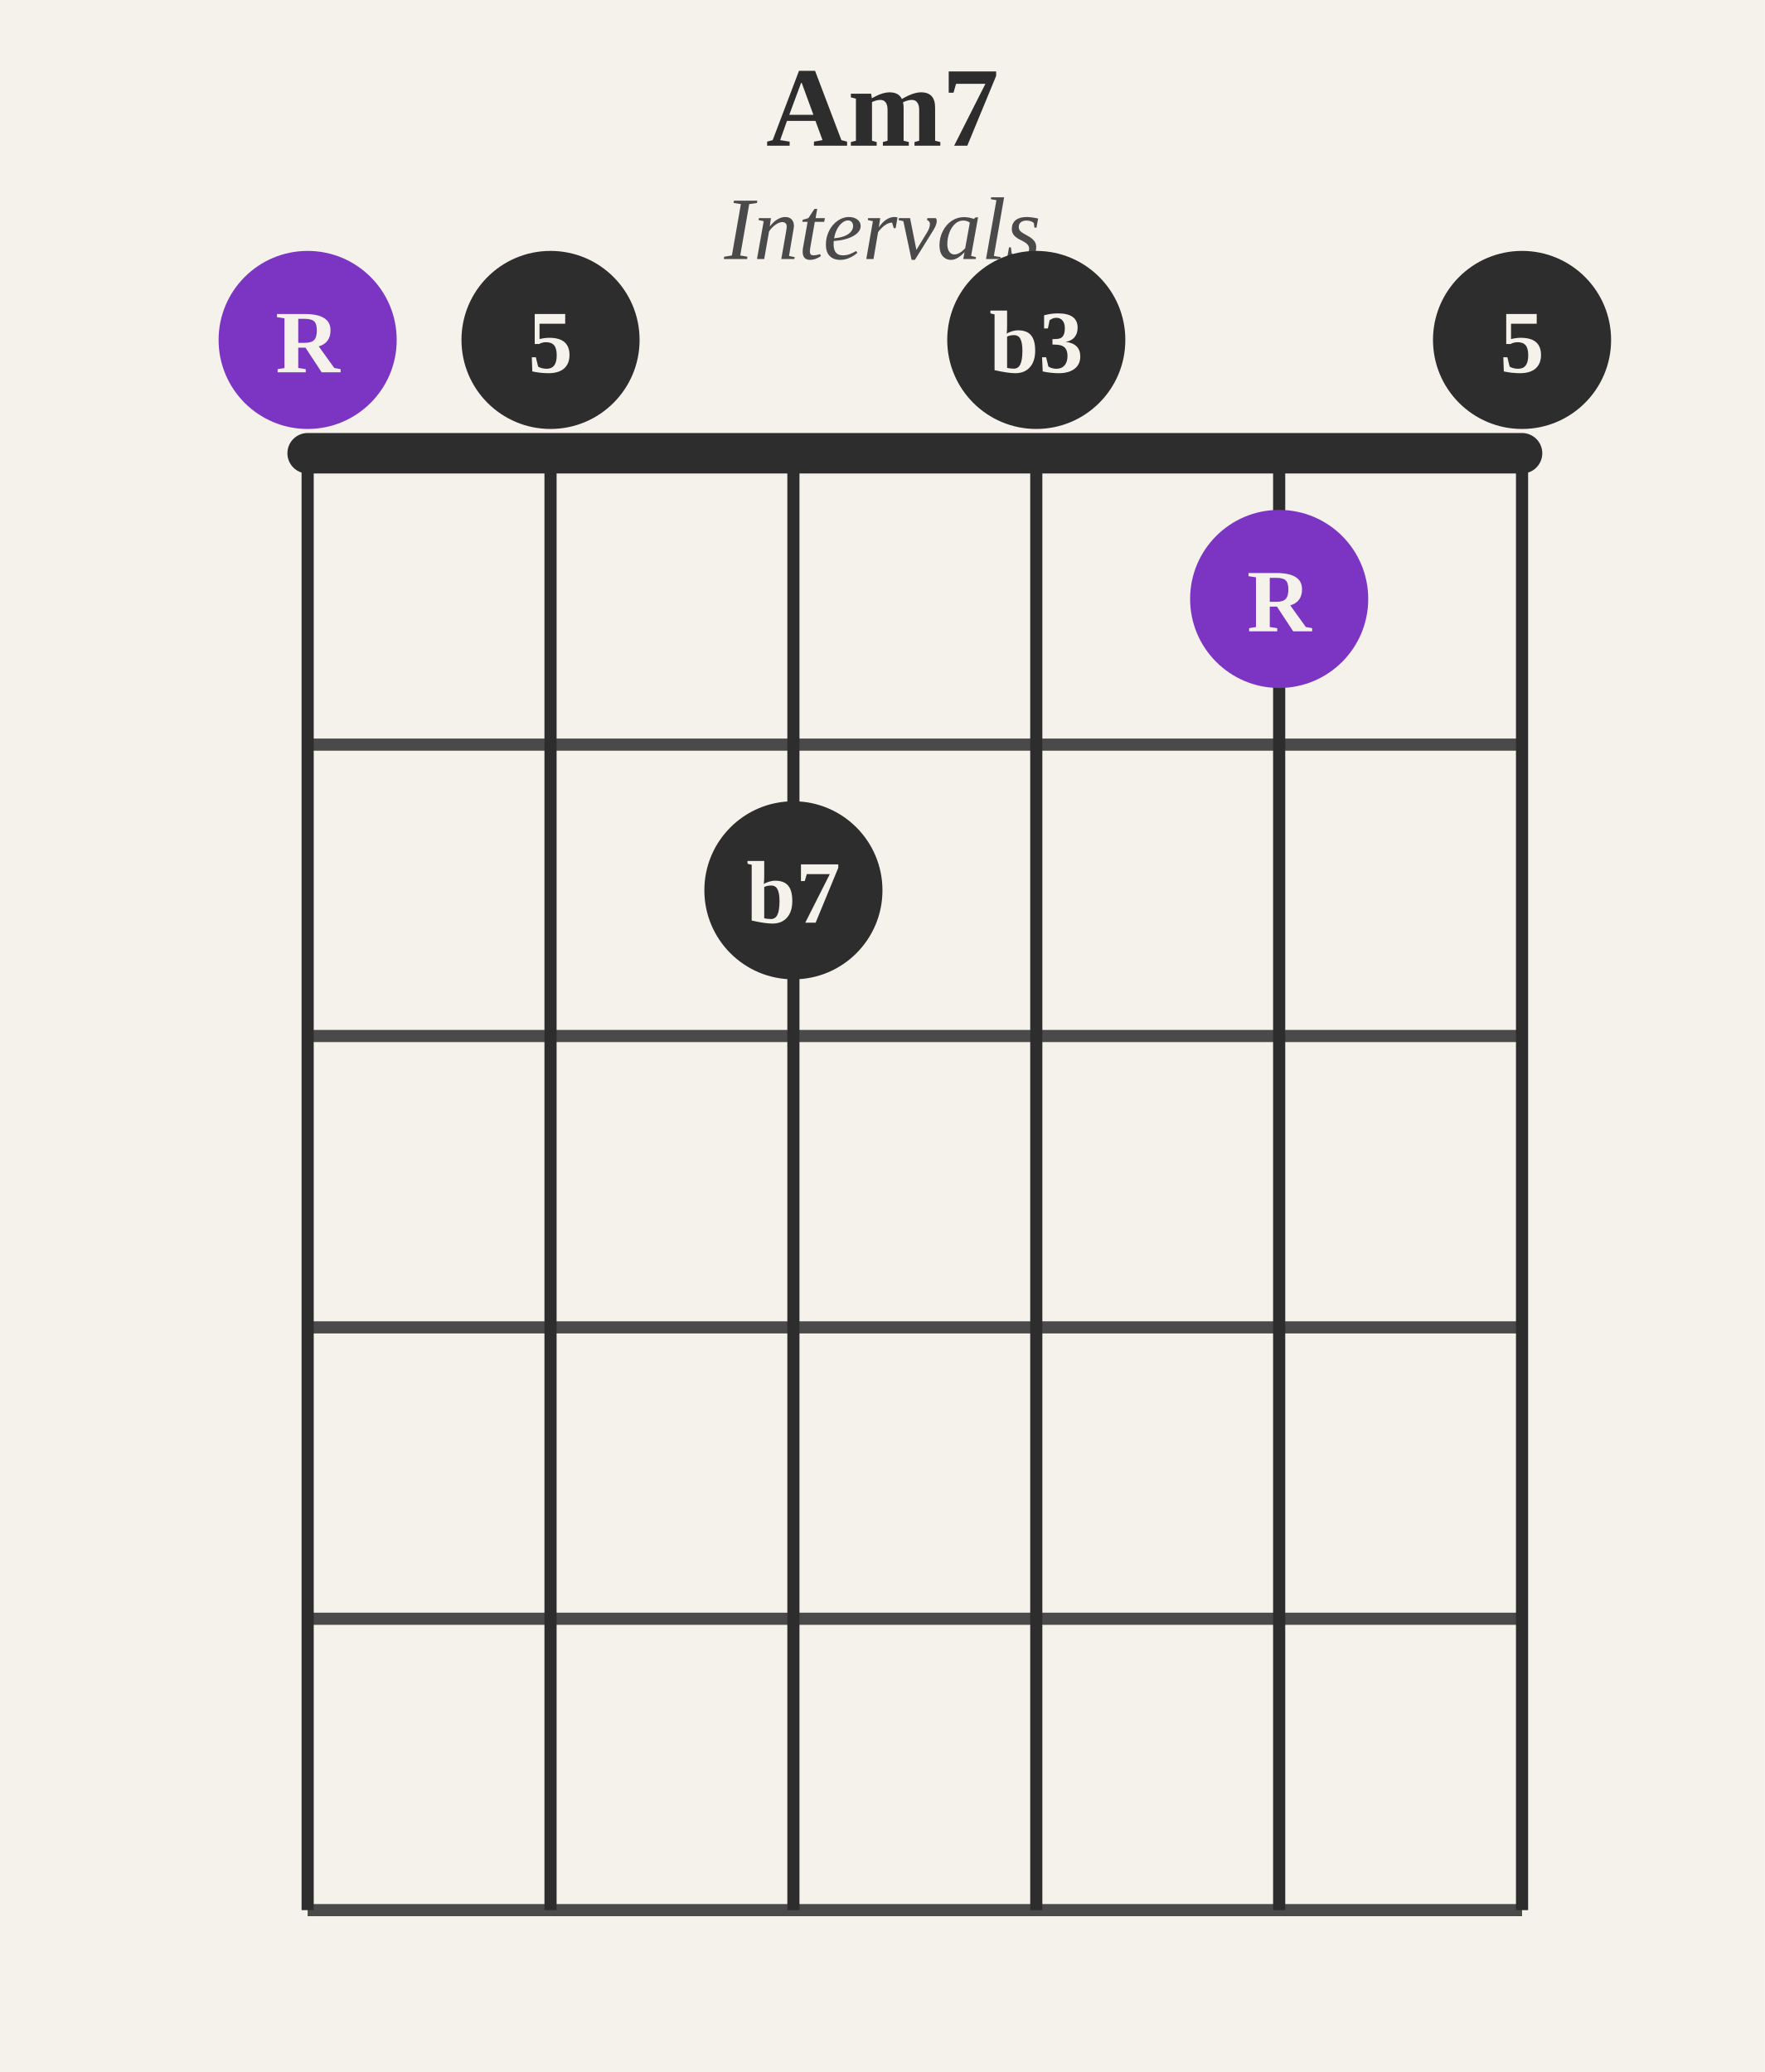
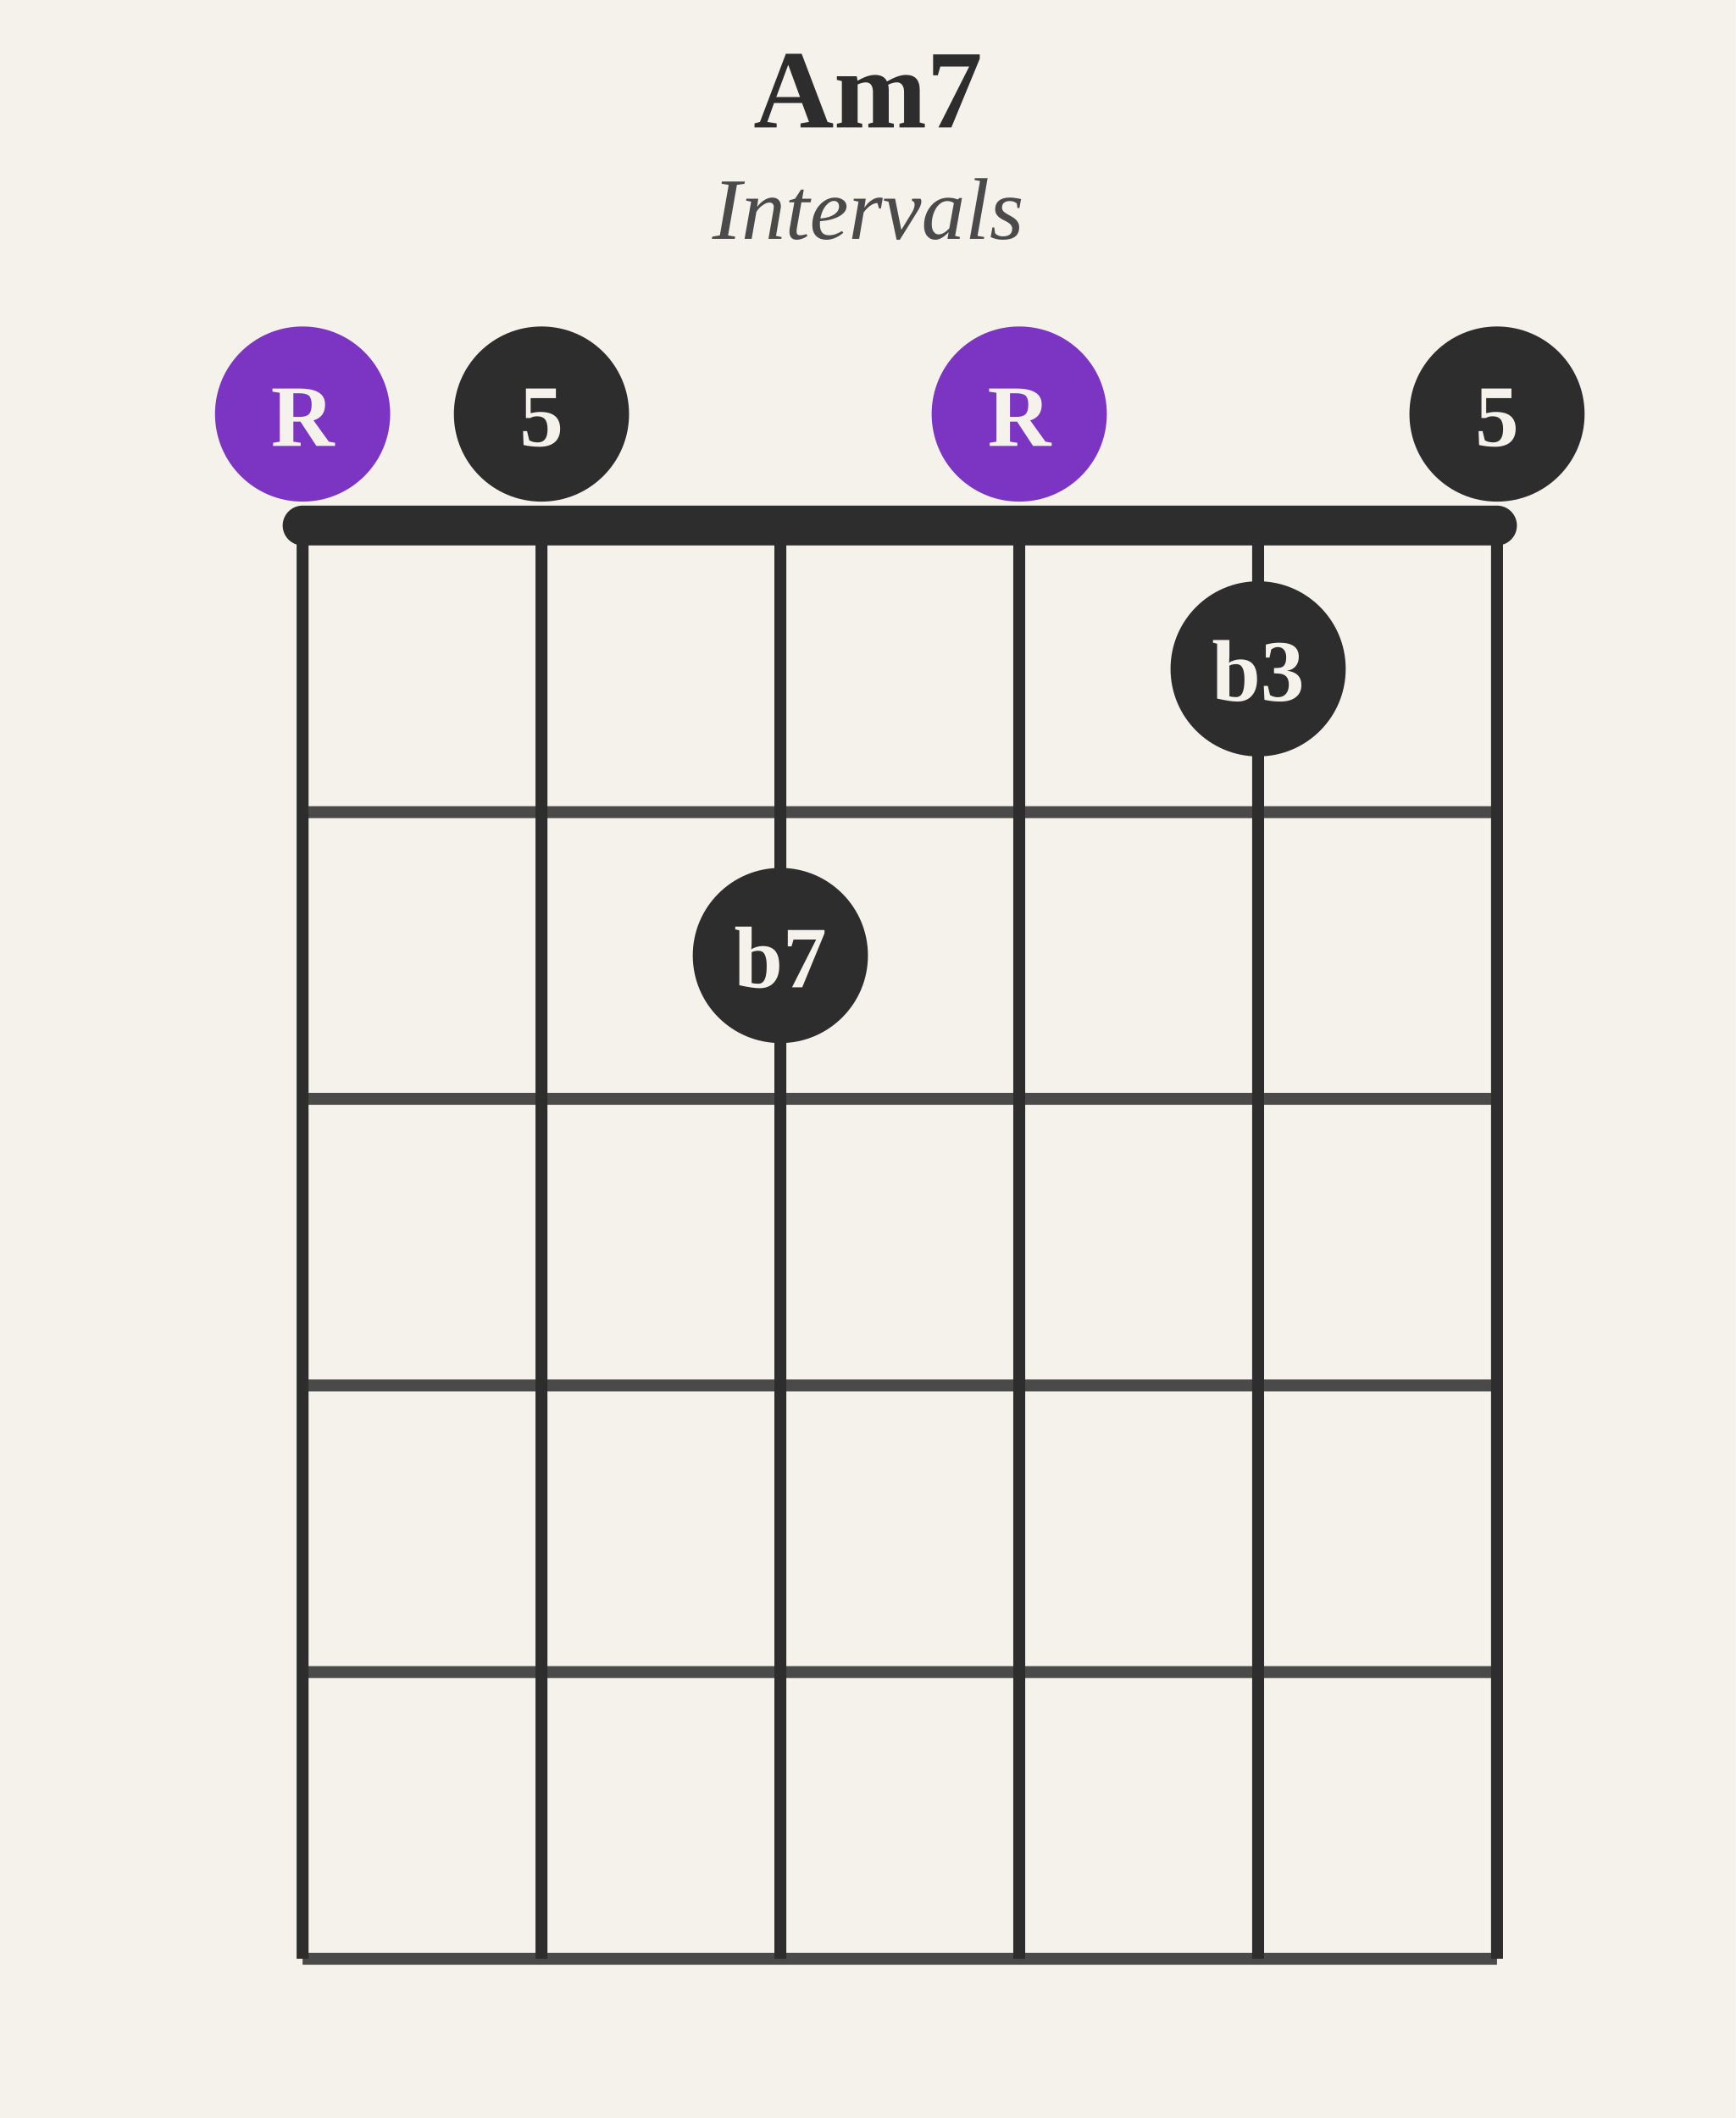
- <svg xmlns="http://www.w3.org/2000/svg" baseProfile="full" height="256" version="1.1" viewBox="0,0,218,256" width="218">
+ <svg xmlns="http://www.w3.org/2000/svg" baseProfile="full" height="266" version="1.1" viewBox="0,0,218,266" width="218">
  <defs />
-   <rect fill="#F5F2EC" height="256" width="218" x="0" y="0" />
-   <text fill="#2D2D2D" font-family="Georgia, &quot;Times New Roman&quot;, serif" font-size="14" font-weight="bold" text-anchor="middle" x="109.0" y="18">Am7</text>
-   <text fill="#4A4A4A" font-family="Georgia, &quot;Times New Roman&quot;, serif" font-size="11" font-style="italic" text-anchor="middle" x="109.0" y="32">Intervals</text>
-   <circle cx="38" cy="42" fill="#7B35C2" r="11" />
-   <text fill="#F5F2EC" font-family="Georgia, &quot;Times New Roman&quot;, serif" font-size="11" font-weight="bold" text-anchor="middle" x="38" y="46">R</text>
-   <circle cx="68" cy="42" fill="#2D2D2D" r="11" />
-   <text fill="#F5F2EC" font-family="Georgia, &quot;Times New Roman&quot;, serif" font-size="11" font-weight="bold" text-anchor="middle" x="68" y="46">5</text>
-   <circle cx="128" cy="42" fill="#2D2D2D" r="11" />
-   <text fill="#F5F2EC" font-family="Georgia, &quot;Times New Roman&quot;, serif" font-size="11" font-weight="bold" text-anchor="middle" x="128" y="46">b3</text>
-   <circle cx="188" cy="42" fill="#2D2D2D" r="11" />
-   <text fill="#F5F2EC" font-family="Georgia, &quot;Times New Roman&quot;, serif" font-size="11" font-weight="bold" text-anchor="middle" x="188" y="46">5</text>
-   <line stroke="#2D2D2D" stroke-linecap="round" stroke-width="5" x1="38" x2="188" y1="56" y2="56" />
-   <line stroke="#4A4A4A" stroke-width="1.5" x1="38" x2="188" y1="92" y2="92" />
-   <line stroke="#4A4A4A" stroke-width="1.5" x1="38" x2="188" y1="128" y2="128" />
-   <line stroke="#4A4A4A" stroke-width="1.5" x1="38" x2="188" y1="164" y2="164" />
-   <line stroke="#4A4A4A" stroke-width="1.5" x1="38" x2="188" y1="200" y2="200" />
-   <line stroke="#4A4A4A" stroke-width="1.5" x1="38" x2="188" y1="236" y2="236" />
-   <line stroke="#2D2D2D" stroke-width="1.5" x1="38" x2="38" y1="56" y2="236" />
-   <line stroke="#2D2D2D" stroke-width="1.5" x1="68" x2="68" y1="56" y2="236" />
-   <line stroke="#2D2D2D" stroke-width="1.5" x1="98" x2="98" y1="56" y2="236" />
-   <line stroke="#2D2D2D" stroke-width="1.5" x1="128" x2="128" y1="56" y2="236" />
-   <line stroke="#2D2D2D" stroke-width="1.5" x1="158" x2="158" y1="56" y2="236" />
-   <line stroke="#2D2D2D" stroke-width="1.5" x1="188" x2="188" y1="56" y2="236" />
-   <circle cx="98" cy="110.0" fill="#2D2D2D" r="11" />
-   <text fill="#F5F2EC" font-family="Georgia, &quot;Times New Roman&quot;, serif" font-size="11" font-weight="bold" text-anchor="middle" x="98" y="114.0">b7</text>
-   <circle cx="158" cy="74.0" fill="#7B35C2" r="11" />
-   <text fill="#F5F2EC" font-family="Georgia, &quot;Times New Roman&quot;, serif" font-size="11" font-weight="bold" text-anchor="middle" x="158" y="78.0">R</text>
+   <rect fill="#F5F2EC" height="266" width="218" x="0" y="0" />
+   <text fill="#2D2D2D" font-family="Georgia, &quot;Times New Roman&quot;, serif" font-size="14" font-weight="bold" text-anchor="middle" x="109.0" y="16">Am7</text>
+   <text fill="#4A4A4A" font-family="Georgia, &quot;Times New Roman&quot;, serif" font-size="11" font-style="italic" text-anchor="middle" x="109.0" y="30">Intervals</text>
+   <circle cx="38" cy="52" fill="#7B35C2" r="11" />
+   <text fill="#F5F2EC" font-family="Georgia, &quot;Times New Roman&quot;, serif" font-size="11" font-weight="bold" text-anchor="middle" x="38" y="56">R</text>
+   <circle cx="68" cy="52" fill="#2D2D2D" r="11" />
+   <text fill="#F5F2EC" font-family="Georgia, &quot;Times New Roman&quot;, serif" font-size="11" font-weight="bold" text-anchor="middle" x="68" y="56">5</text>
+   <circle cx="128" cy="52" fill="#7B35C2" r="11" />
+   <text fill="#F5F2EC" font-family="Georgia, &quot;Times New Roman&quot;, serif" font-size="11" font-weight="bold" text-anchor="middle" x="128" y="56">R</text>
+   <circle cx="188" cy="52" fill="#2D2D2D" r="11" />
+   <text fill="#F5F2EC" font-family="Georgia, &quot;Times New Roman&quot;, serif" font-size="11" font-weight="bold" text-anchor="middle" x="188" y="56">5</text>
+   <line stroke="#2D2D2D" stroke-linecap="round" stroke-width="5" x1="38" x2="188" y1="66" y2="66" />
+   <line stroke="#4A4A4A" stroke-width="1.5" x1="38" x2="188" y1="102" y2="102" />
+   <line stroke="#4A4A4A" stroke-width="1.5" x1="38" x2="188" y1="138" y2="138" />
+   <line stroke="#4A4A4A" stroke-width="1.5" x1="38" x2="188" y1="174" y2="174" />
+   <line stroke="#4A4A4A" stroke-width="1.5" x1="38" x2="188" y1="210" y2="210" />
+   <line stroke="#4A4A4A" stroke-width="1.5" x1="38" x2="188" y1="246" y2="246" />
+   <line stroke="#2D2D2D" stroke-width="1.5" x1="38" x2="38" y1="66" y2="246" />
+   <line stroke="#2D2D2D" stroke-width="1.5" x1="68" x2="68" y1="66" y2="246" />
+   <line stroke="#2D2D2D" stroke-width="1.5" x1="98" x2="98" y1="66" y2="246" />
+   <line stroke="#2D2D2D" stroke-width="1.5" x1="128" x2="128" y1="66" y2="246" />
+   <line stroke="#2D2D2D" stroke-width="1.5" x1="158" x2="158" y1="66" y2="246" />
+   <line stroke="#2D2D2D" stroke-width="1.5" x1="188" x2="188" y1="66" y2="246" />
+   <circle cx="98" cy="120.0" fill="#2D2D2D" r="11" />
+   <text fill="#F5F2EC" font-family="Georgia, &quot;Times New Roman&quot;, serif" font-size="11" font-weight="bold" text-anchor="middle" x="98" y="124.0">b7</text>
+   <circle cx="158" cy="84.0" fill="#2D2D2D" r="11" />
+   <text fill="#F5F2EC" font-family="Georgia, &quot;Times New Roman&quot;, serif" font-size="11" font-weight="bold" text-anchor="middle" x="158" y="88.0">b3</text>
</svg>
